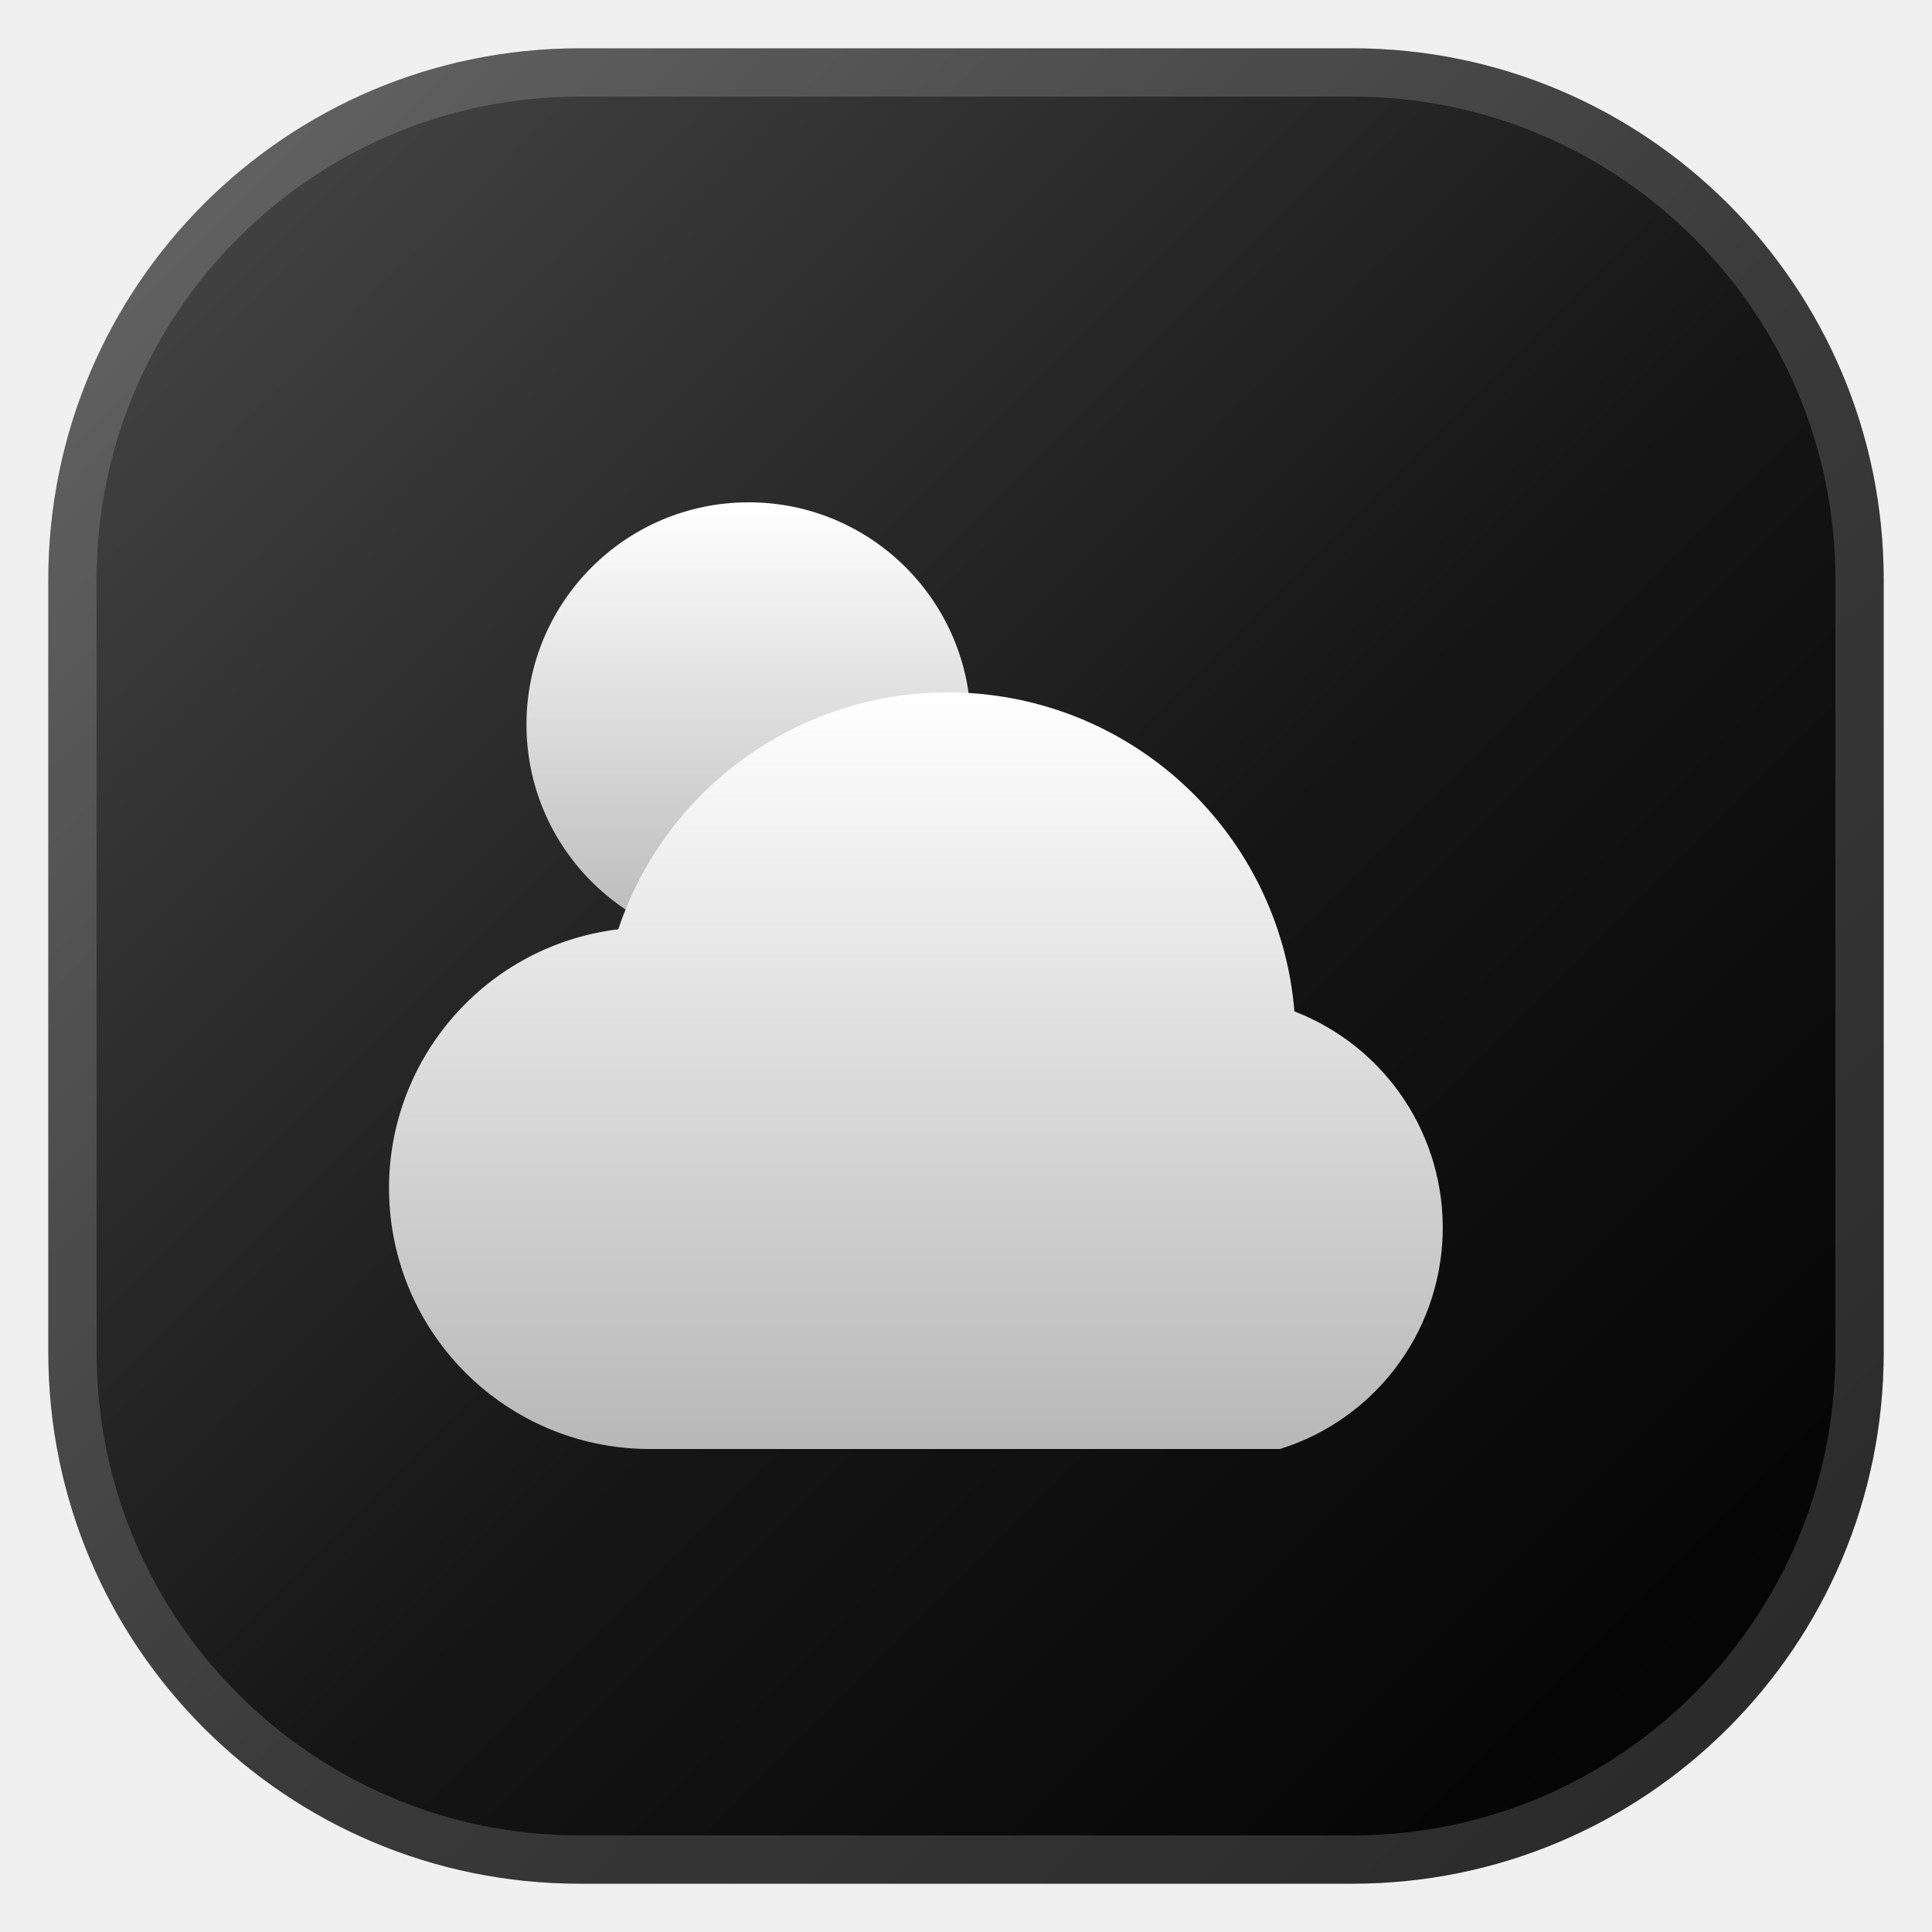
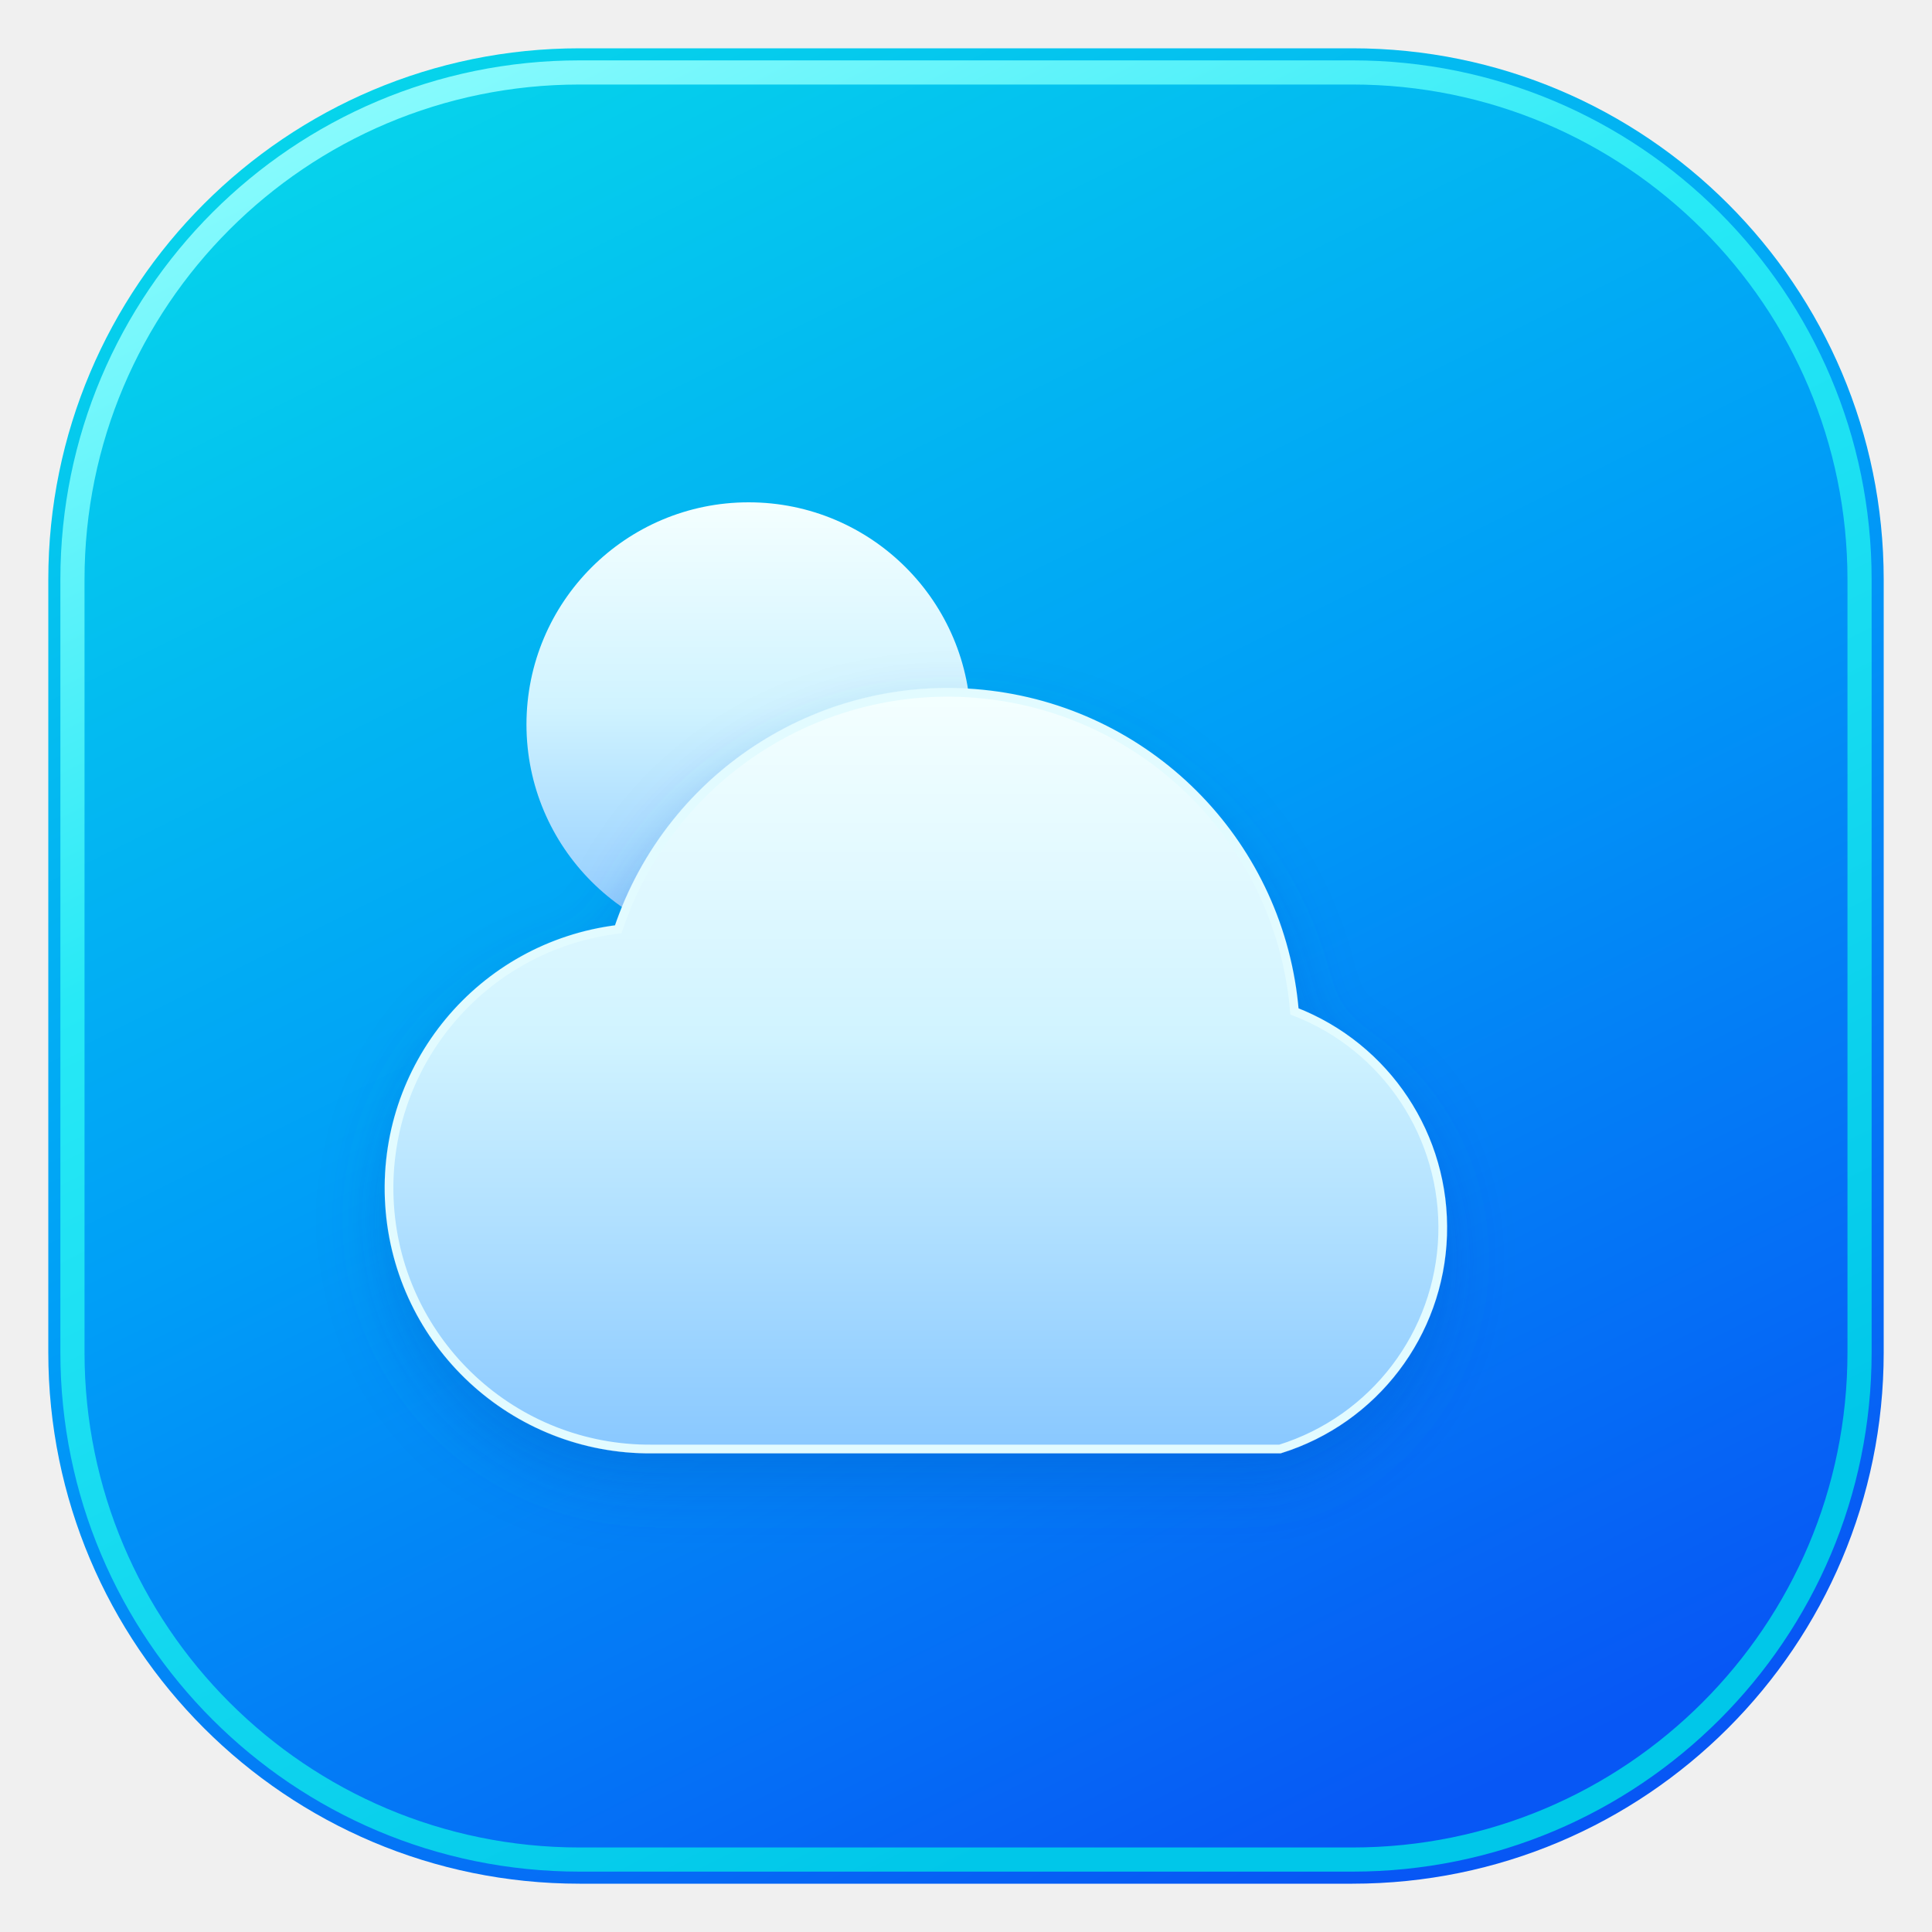
<svg xmlns="http://www.w3.org/2000/svg" viewBox="0 0 40 40" width="512" height="512">
  <defs>
-     <linearGradient id="ahBadge" x1="0" y1="0" x2="1" y2="1">
-       <stop offset="0" stop-color="#4a4a4a" />
-       <stop offset=".55" stop-color="#151515" />
-       <stop offset="1" stop-color="#000000" />
+     <linearGradient id="ahBadge" x1=".2" y1="0" x2=".7" y2="1">
+       <stop offset="0" stop-color="#06D4EB" />
+       <stop offset=".48" stop-color="#009EF7" />
+       <stop offset="1" stop-color="#0757F5" />
    </linearGradient>
    <linearGradient id="ahGlyph" x1="0" y1="0" x2="0" y2="1">
-       <stop offset="0" stop-color="#ffffff" />
-       <stop offset="1" stop-color="#b8b8b8" />
+       <stop offset="0" stop-color="#F4FFFF" />
+       <stop offset=".46" stop-color="#D0F3FF" />
+       <stop offset="1" stop-color="#89C8FF" />
    </linearGradient>
+     <linearGradient id="ahEdge" x1="0" y1="0" x2=".5" y2="1">
+       <stop offset="0" stop-color="#A0FFFF" />
+       <stop offset=".42" stop-color="#27E9F6" />
+       <stop offset="1" stop-color="#00C7E9" />
+     </linearGradient>
+     <filter id="ahDepth" x="-30%" y="-30%" width="160%" height="170%">
+       <feDropShadow dx="0" dy=".65" stdDeviation=".65" flood-color="#0056BF" flood-opacity=".3" />
+     </filter>
  </defs>
  <rect x="1" y="1" width="38" height="38" rx="11" fill="url(#ahBadge)" />
-   <rect x="1.5" y="1.5" width="37" height="37" rx="10.5" fill="none" stroke="#ffffff" stroke-opacity=".16" />
+   <rect x="1.5" y="1.5" width="37" height="37" rx="10.5" fill="none" stroke="url(#ahEdge)" stroke-width=".5" />
  <circle cx="15.5" cy="15" r="4.6" fill="url(#ahGlyph)" />
-   <path fill="url(#ahGlyph)" d="M13.5 30a5.4 5.4 0 01-.7-10.76 7.2 7.2 0 0114 1.7A4.8 4.8 0 0126.5 30z" />
+   <path fill="url(#ahGlyph)" stroke="#E2FBFF" stroke-width=".18" filter="url(#ahDepth)" d="M13.5 30a5.4 5.4 0 01-.7-10.76 7.2 7.2 0 0114 1.7A4.8 4.8 0 0126.5 30z" />
</svg>
